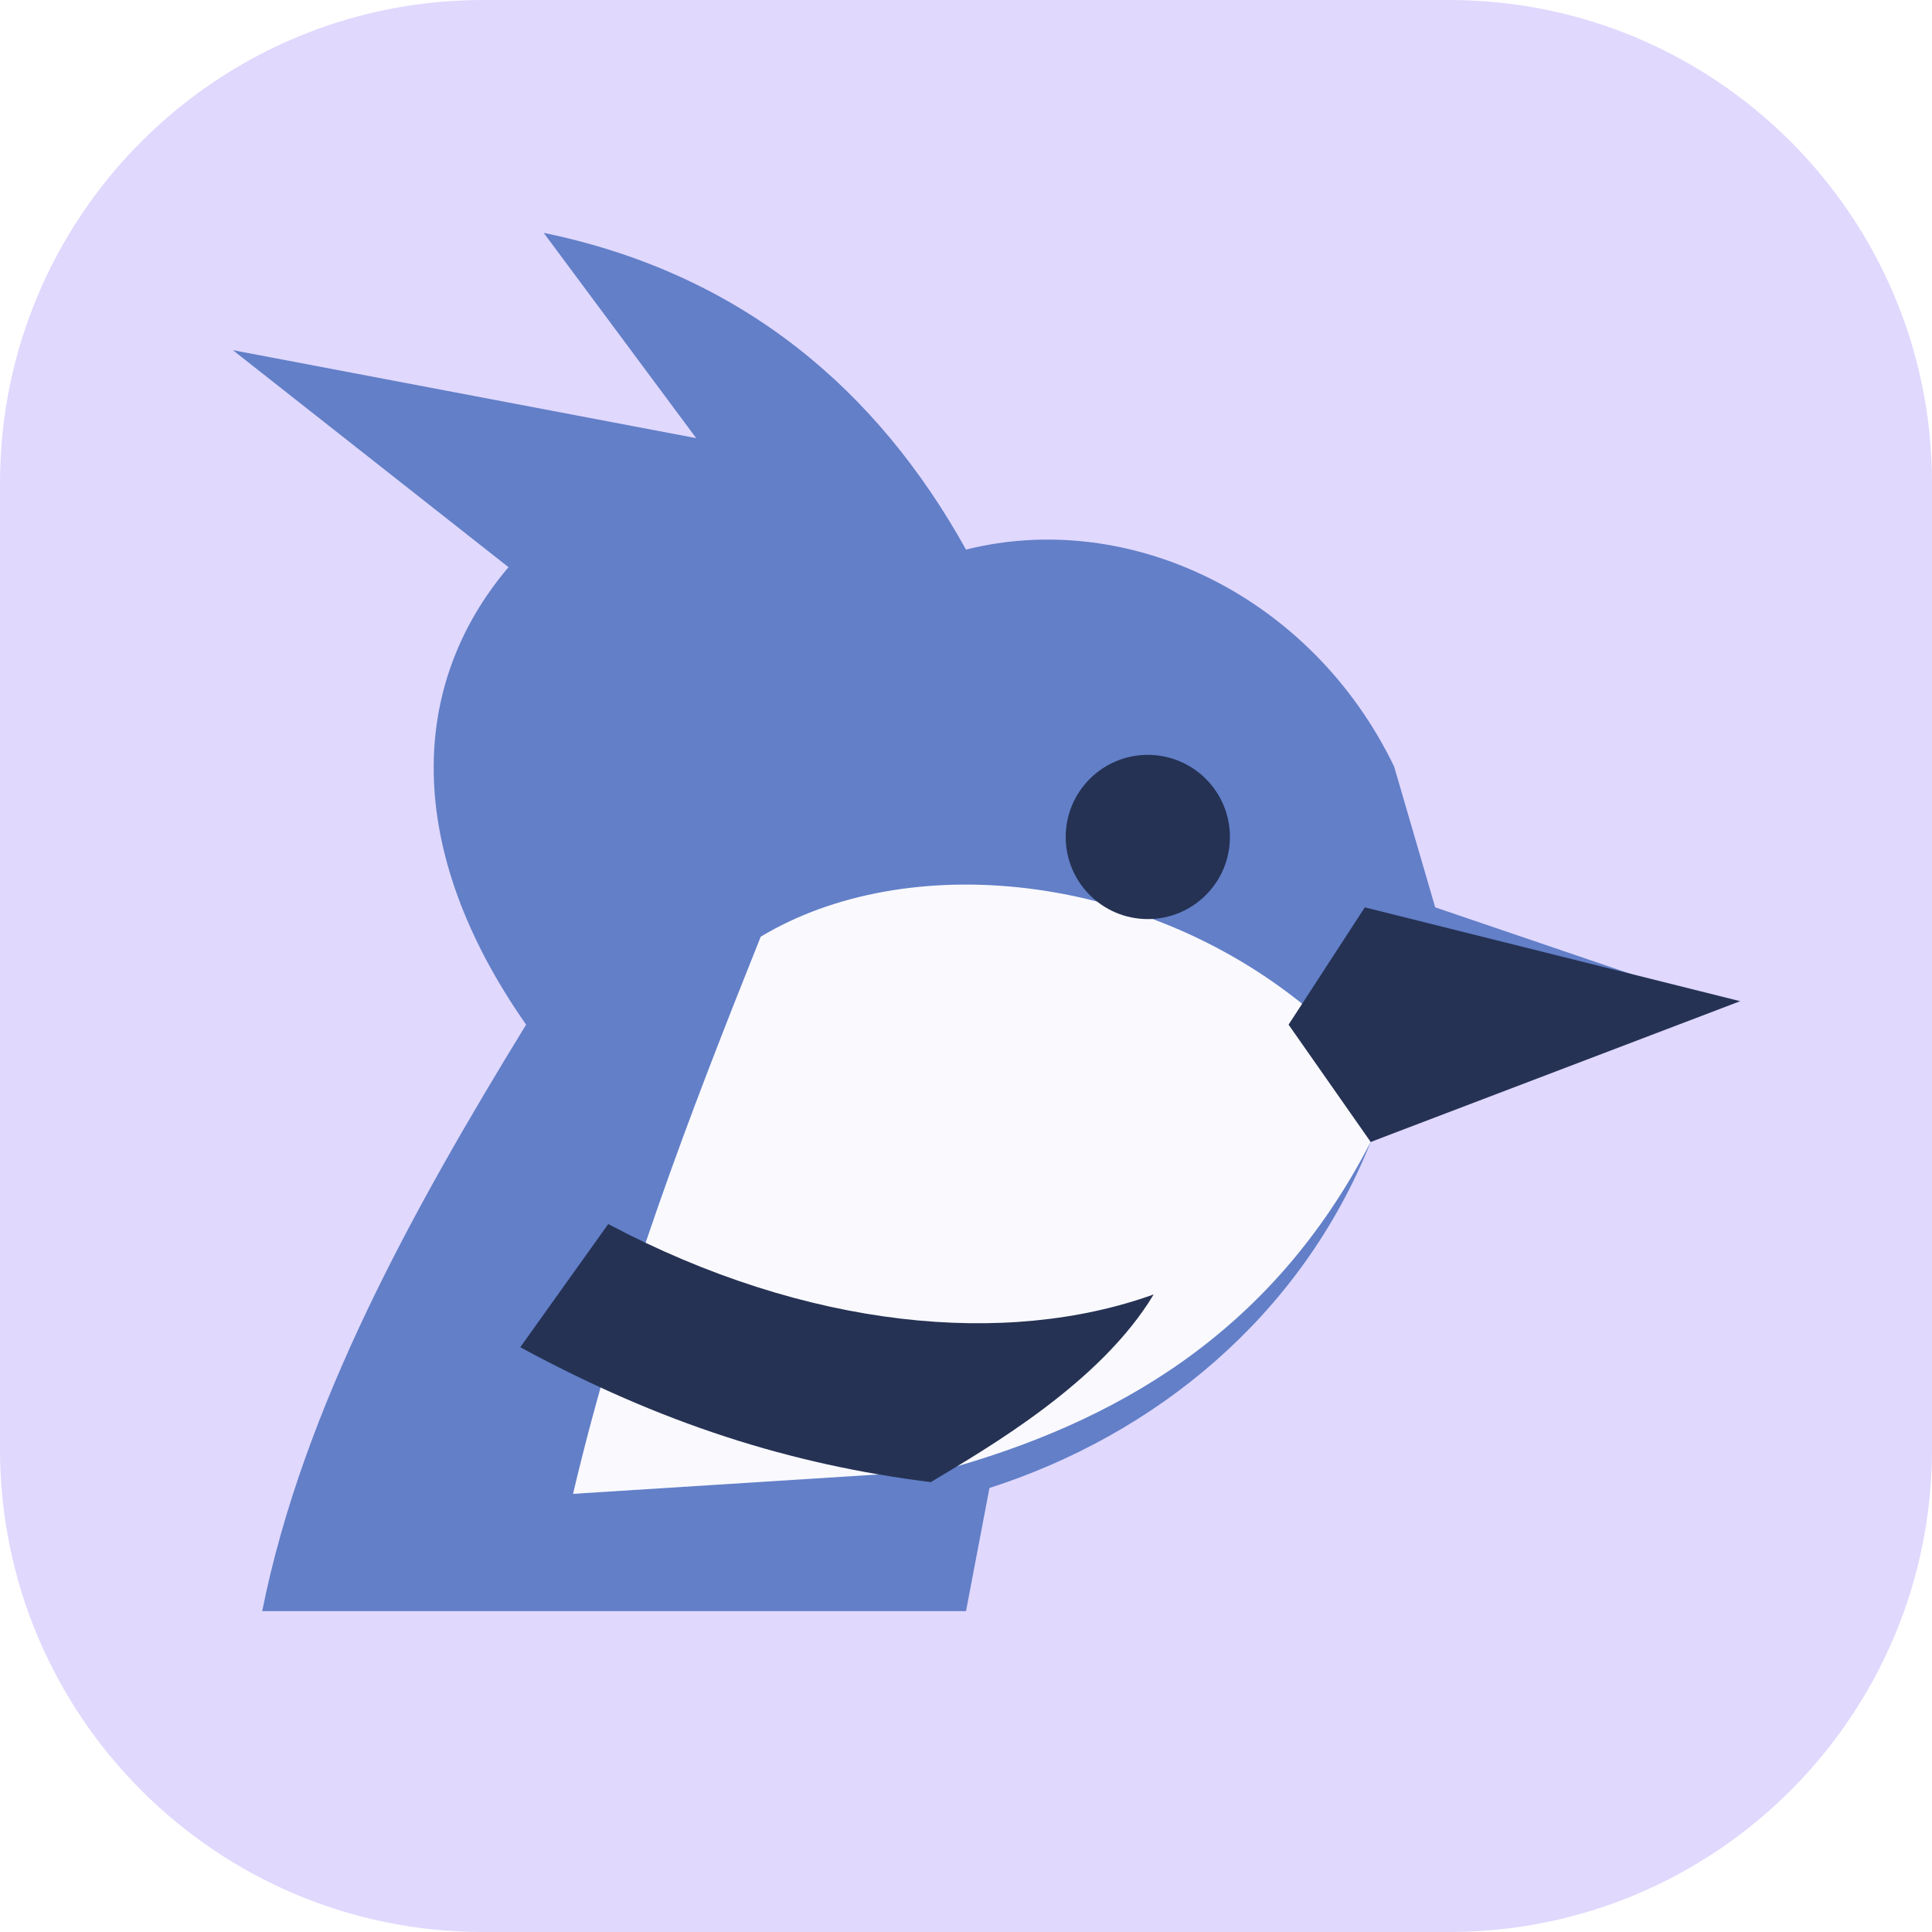
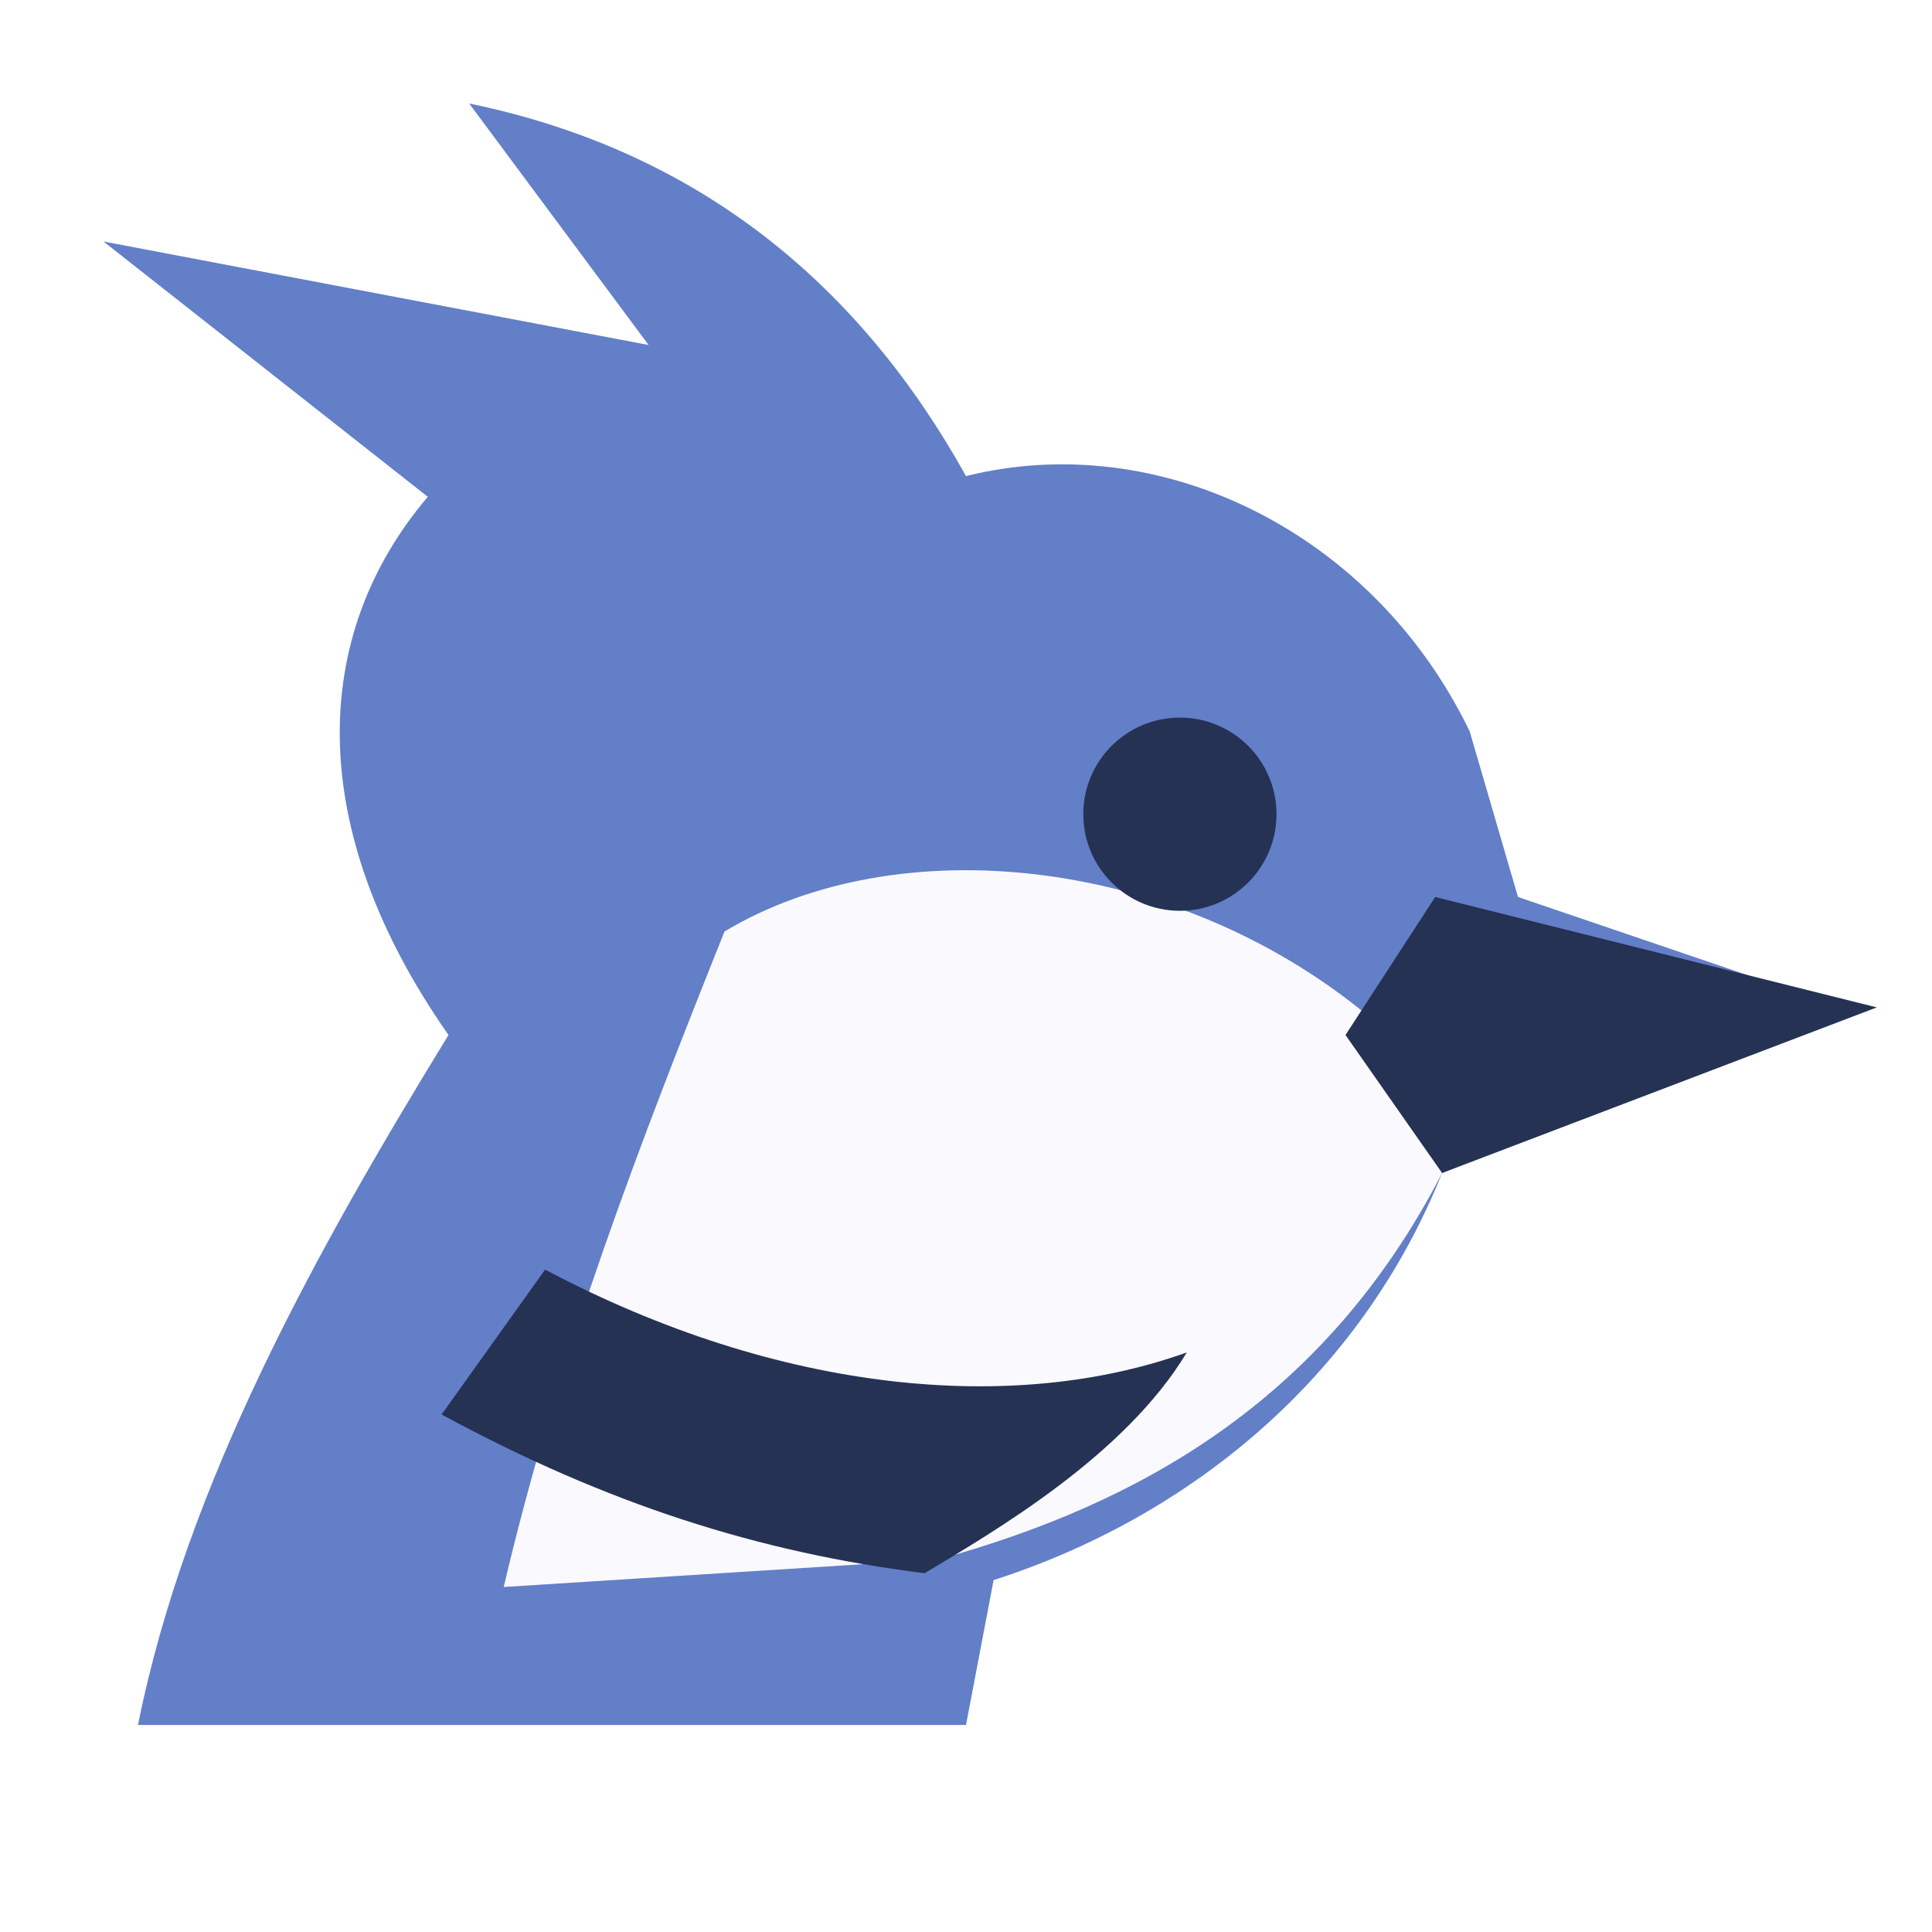
- <svg xmlns="http://www.w3.org/2000/svg" viewBox="0 0 40 40">
-   <rect width="40" height="40" rx="10" fill="#e0d8fd" />
-   <svg x="3" y="3" width="34" height="34" viewBox="4 4 28 28">
-     <path fill="#627fc8" d="M6 29c.7-3.5 2.6-6.9 4.5-10-2.1-3-2-5.8-.3-7.8L5.5 7.5 13.4 9l-2.6-3.5c3.4.7 5.7 2.7 7.2 5.4 2.8-.7 5.9.8 7.3 3.7L26 17l4.7 1.6-5.8 2.4c-1.2 3-3.7 5-6.5 5.9L18 29Z" />
-     <path fill="#faf9fd" d="M14.5 17.5c2.5-1.5 6.5-1.1 9.3 1.2l1.1 2.3c-1.7 3.3-4.4 4.8-7.3 5.6l-6.3.4c.8-3.4 2-6.5 3.2-9.5Z" />
-     <path fill="#253254" d="m24.8 17 6.4 1.6-6.3 2.4-1.4-2Z" />
-     <path fill="#253254" d="M11.9 22.4c3.4 1.8 6.8 2.1 9.3 1.2-.9 1.5-2.8 2.6-3.8 3.2-2.4-.3-4.6-1-7-2.3Z" />
-     <circle cx="21.1" cy="15.8" r="1.4" fill="#253254" />
-   </svg>
+ <svg xmlns="http://www.w3.org/2000/svg" viewBox="4 4 28 28">
+   <path fill="#627fc8" d="M6 29c.7-3.5 2.6-6.9 4.5-10-2.1-3-2-5.8-.3-7.8L5.5 7.5 13.4 9l-2.6-3.5c3.4.7 5.7 2.7 7.2 5.4 2.8-.7 5.9.8 7.3 3.7L26 17l4.7 1.6-5.8 2.4c-1.2 3-3.7 5-6.5 5.9L18 29Z" />
+   <path fill="#faf9fd" d="M14.5 17.5c2.5-1.5 6.5-1.1 9.3 1.2l1.1 2.3c-1.7 3.3-4.4 4.8-7.3 5.6l-6.3.4c.8-3.4 2-6.5 3.2-9.5Z" />
+   <path fill="#253254" d="m24.8 17 6.4 1.6-6.3 2.4-1.4-2Z" />
+   <path fill="#253254" d="M11.9 22.4c3.4 1.8 6.8 2.1 9.3 1.2-.9 1.5-2.8 2.6-3.8 3.2-2.4-.3-4.6-1-7-2.3Z" />
+   <circle cx="21.1" cy="15.8" r="1.4" fill="#253254" />
</svg>
